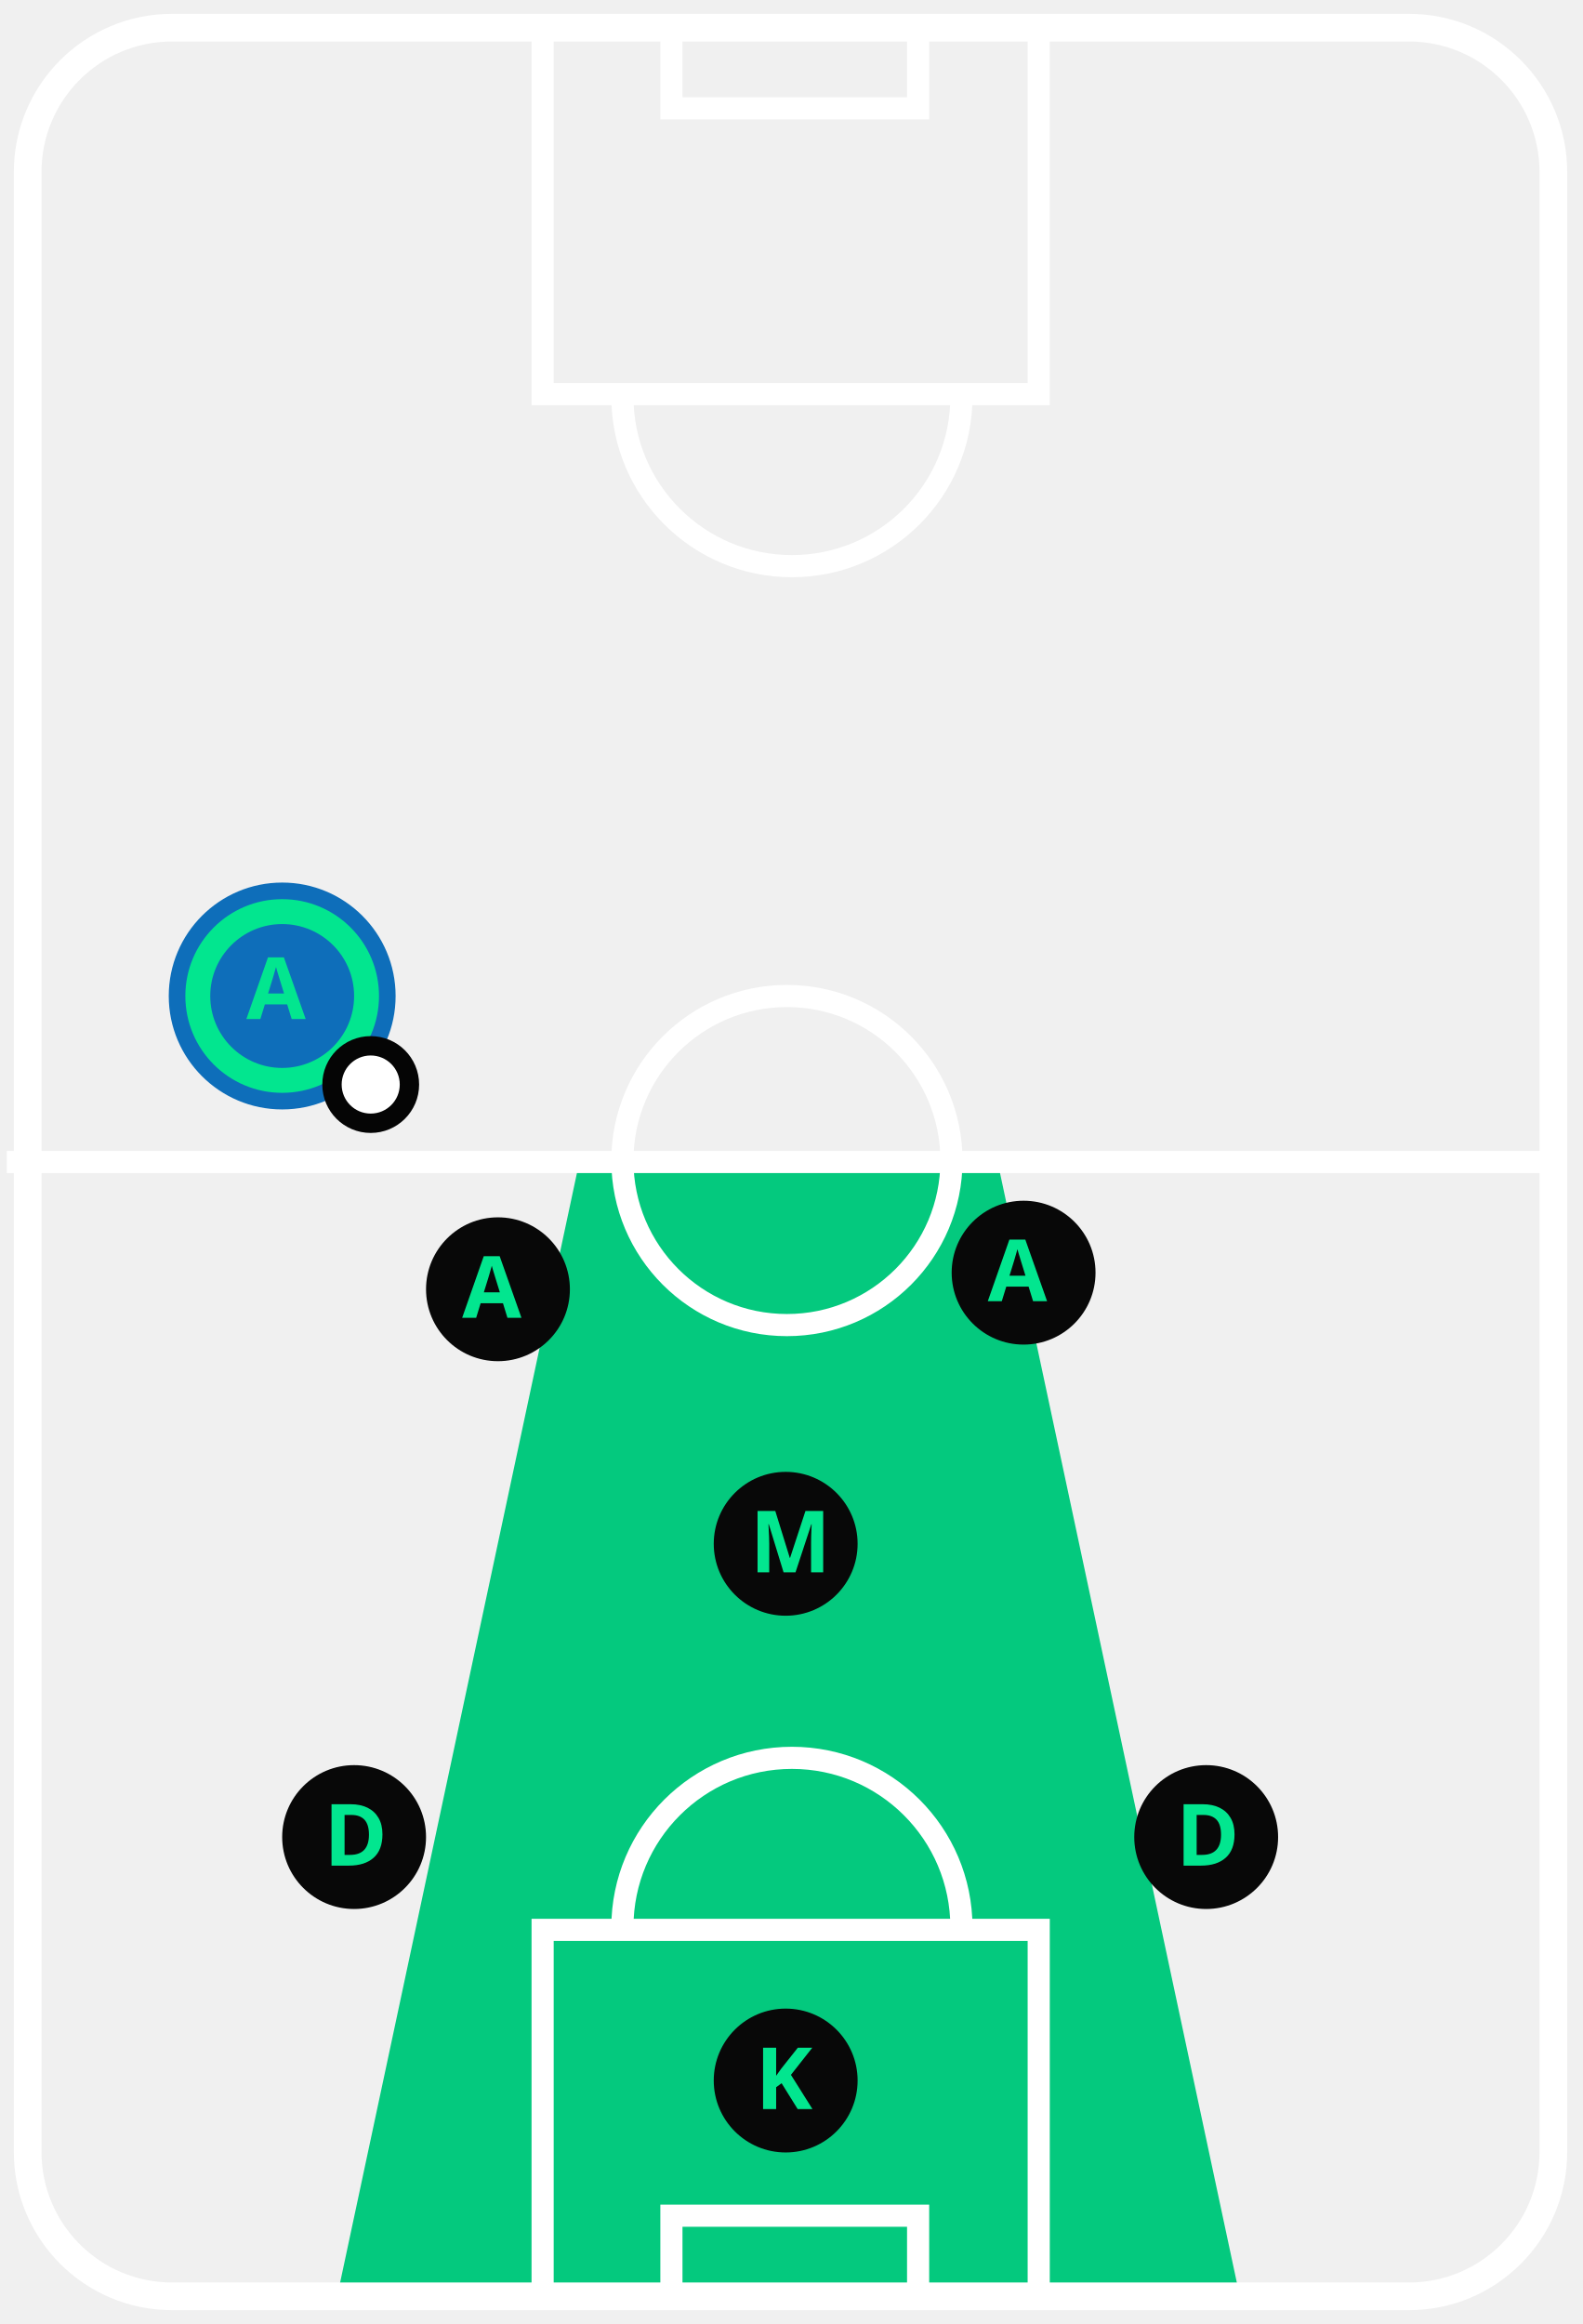
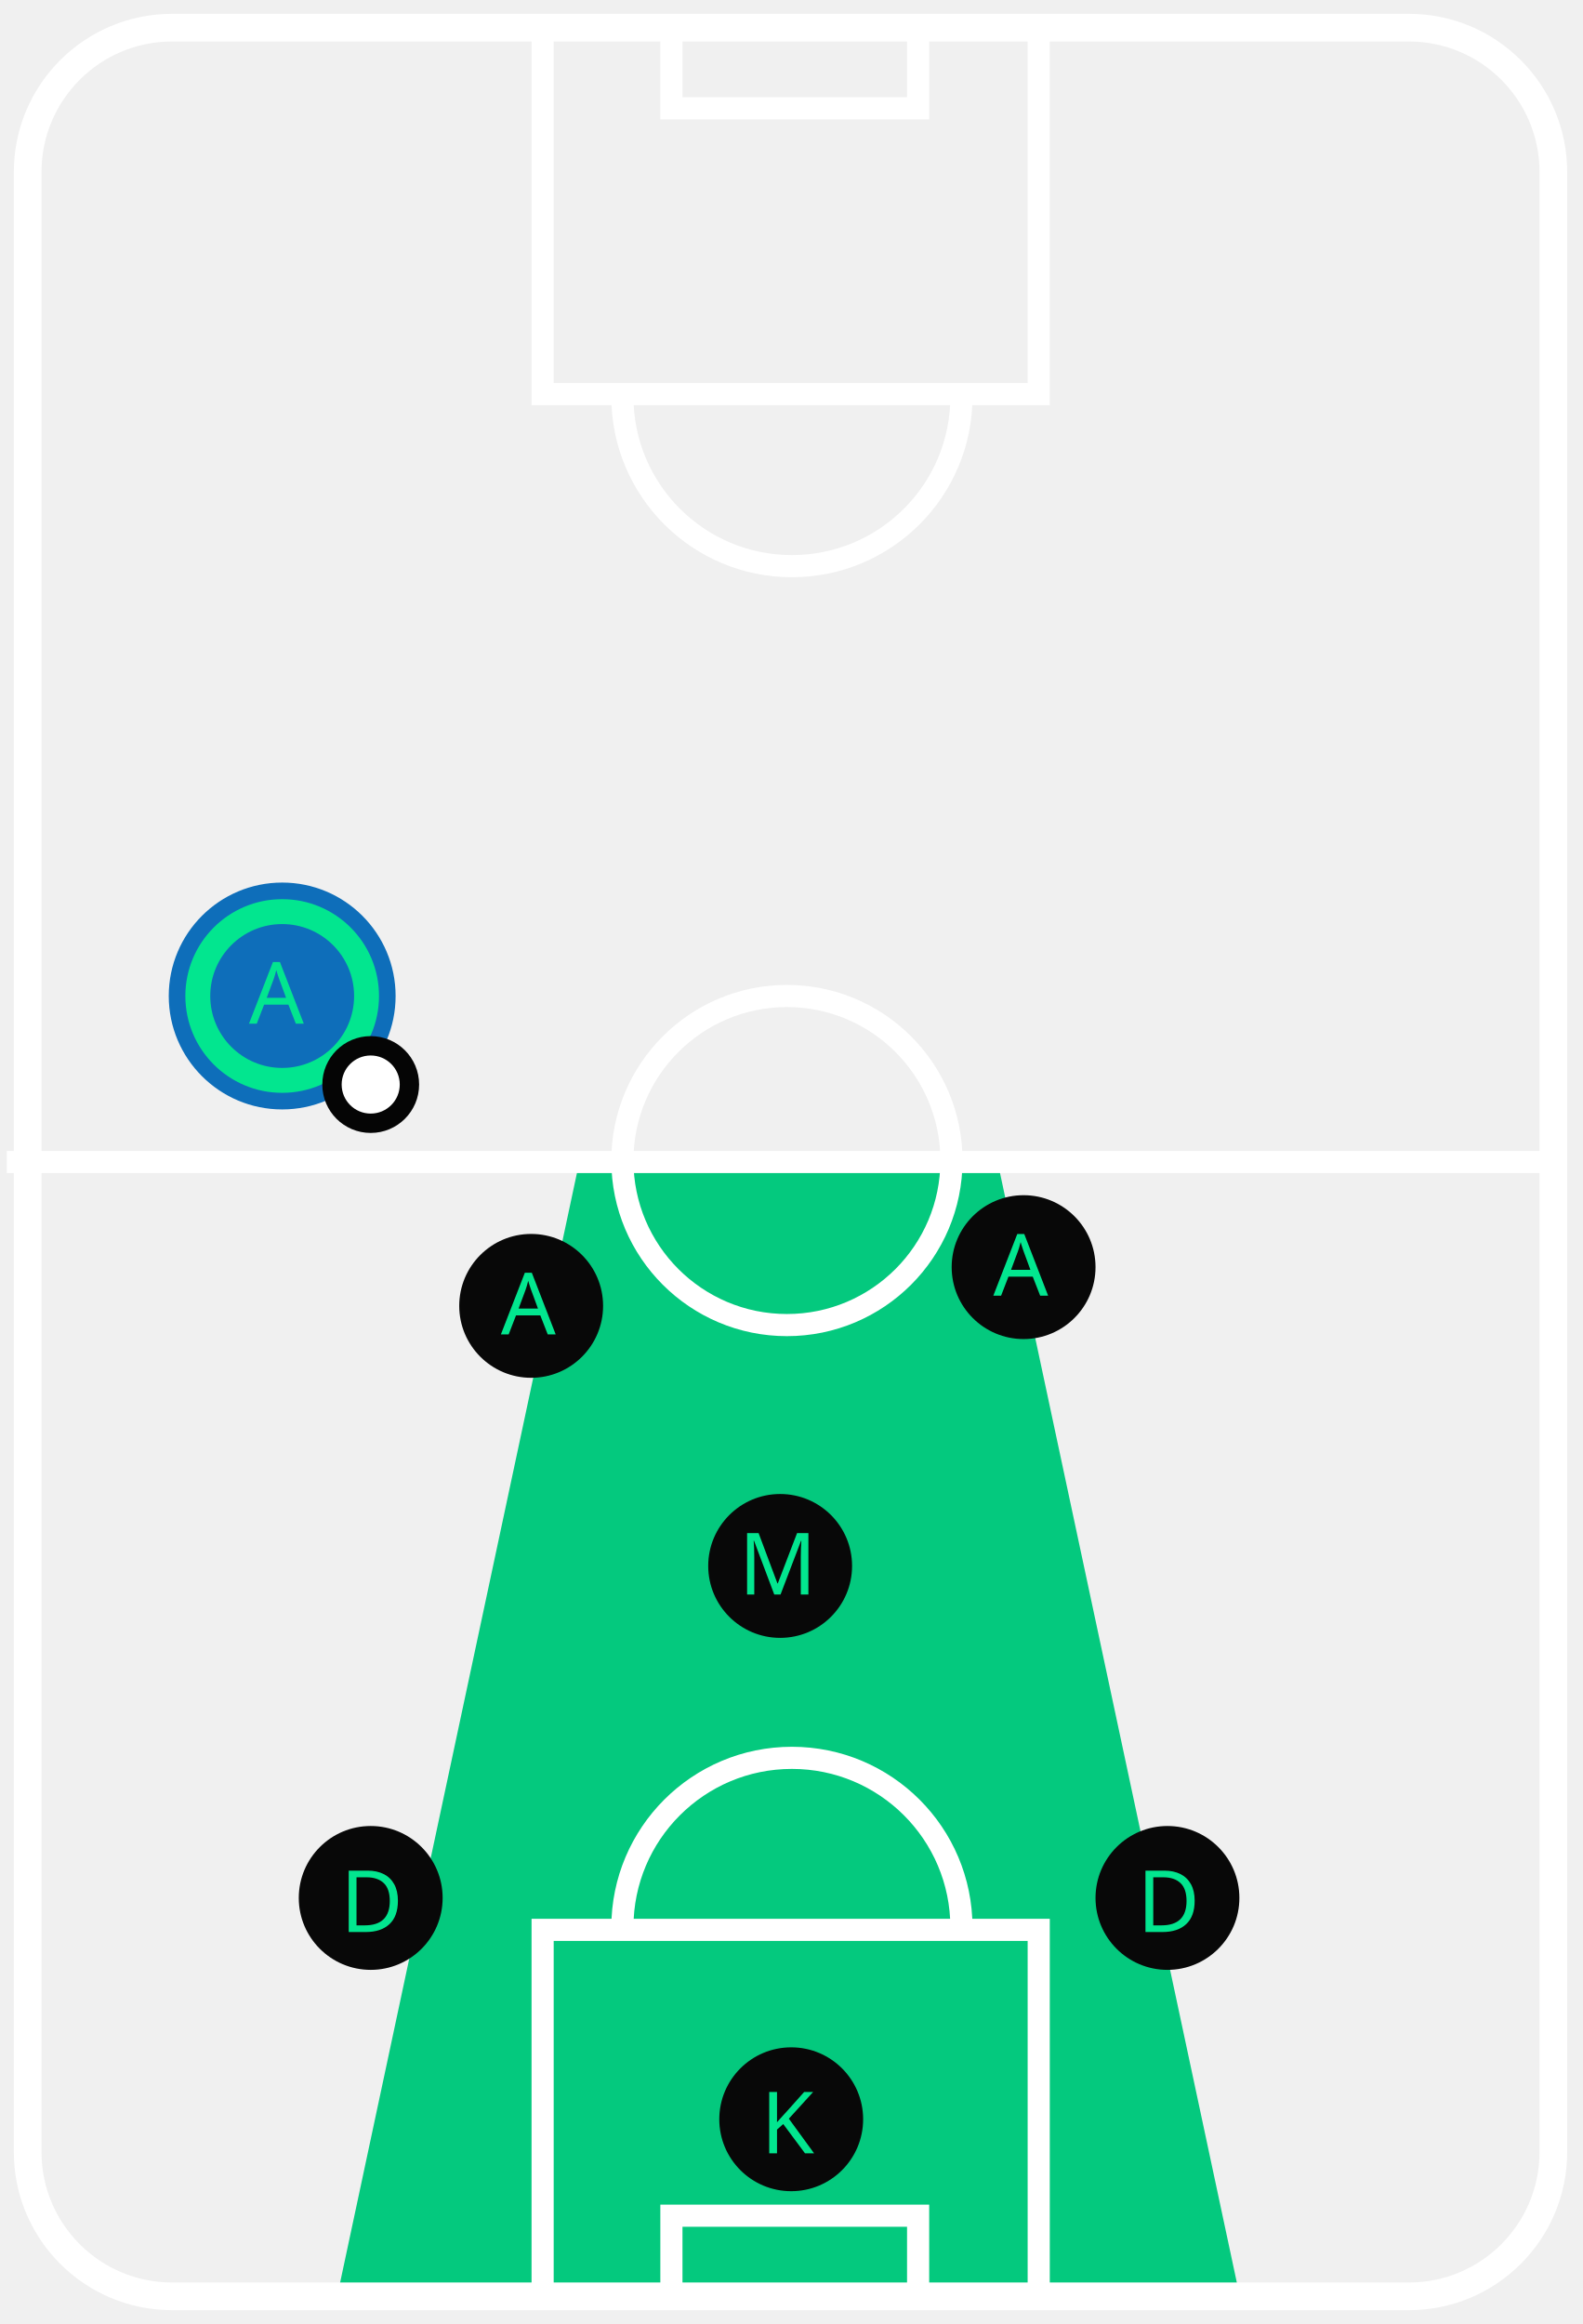
<svg xmlns="http://www.w3.org/2000/svg" width="286px" height="420px" viewBox="0 0 286 420" version="1.1">
  <defs />
  <g id="SEQUENCE" stroke="none" stroke-width="1" fill="none" fill-rule="evenodd">
    <g id="DEFENDING-6" transform="translate(-17, -59)">
      <g id="LAYOUT" transform="translate(20, 64)">
        <path d="M139.817,409.666 L139.817,409.72 L58,409.72 L101.661,205.174 L139.183,205.055 L139.183,205 L177.339,205.12 L221,409.666 L139.817,409.666 Z" id="DANGER-ZONE-DEFEND-mobile" fill="#04C97E" />
        <g id="FIELD-mobile" stroke="#FFFFFF">
          <rect id="TURF" stroke-width="5" fill-opacity="0" fill="#548420" x="2" y="0" width="275.747" height="410" rx="26.1" />
          <g id="CENTER-LINE" transform="translate(0, 175)" stroke-width="4" stroke-linecap="square">
            <path d="M0.225,30 L277.085,30" id="Line" />
            <ellipse id="Oval-1" cx="139.225" cy="29.736" rx="29.737" ry="29.736" />
          </g>
          <g id="GOAL-BOX-ATTACK" transform="translate(95.06969, 1.351648)" stroke-width="4" stroke-linecap="square">
            <path d="M0,0 L0,64.879 L89.663,64.879 L89.663,0" id="Path-2" />
            <path d="M23.278,-3.55271368e-15 L23.278,13.22 L67.866,13.22 L67.866,-3.55271368e-15" id="Path-3" />
            <path d="M75.695,95.967 C75.695,79.046 61.978,65.33 45.057,65.33 C28.136,65.33 14.418,79.046 14.418,95.967" id="Oval-2" transform="translate(45.05673, 80.64835) scale(1, -1) translate(-45.05673, -80.64835) " />
          </g>
          <g id="GOAL-BOX-DEFENSE" transform="translate(140.0697, 360.6484) scale(1, -1) translate(-140.0697, -360.6484) translate(95.06969, 312.6484)" stroke-width="4" stroke-linecap="square">
            <path d="M0,0 L0,64.879 L89.663,64.879 L89.663,0" id="Path-2" />
            <path d="M23.278,-3.55271368e-15 L23.278,13.22 L67.866,13.22 L67.866,-3.55271368e-15" id="Path-3" />
            <path d="M75.695,95.967 C75.695,79.046 61.978,65.33 45.057,65.33 C28.136,65.33 14.418,79.046 14.418,95.967" id="Oval-2" transform="translate(45.05673, 80.64835) scale(1, -1) translate(-45.05673, -80.64835) " />
          </g>
        </g>
-         <g id="PLAYERS" transform="translate(48, 212)">
-           <g id="KEEPER-mobile" transform="translate(78, 146)">
-             <g id="PLAYER-mobile" fill="#080808">
-               <ellipse id="Oval-4-Copy-3" cx="13" cy="13" rx="13" ry="13" />
-             </g>
-             <text id="K" font-family="Gotham" font-size="15.525" font-weight="bold" fill="#02E68F">
-               <tspan x="7.526" y="18.158">K</tspan>
+         <g id="PLAYERS" transform="translate(51, 211)">
+           <g id="KEEPER-mobile-Copy" transform="translate(76, 154)">
+             <ellipse id="PLAYER" fill="#080808" cx="13" cy="13" rx="13" ry="13" />
+             <text id="K" font-family="Graphik" font-size="15.525" font-weight="526" fill="#02E68F">
+               <tspan x="7.526" y="19.158">K</tspan>
            </text>
          </g>
-           <g id="MID-mobile" transform="translate(78, 49)">
-             <g id="PLAYER-mobile" fill="#080808">
-               <ellipse id="Oval-4-Copy-3" cx="13" cy="13" rx="13" ry="13" />
-             </g>
-             <text id="M" font-family="Gotham" font-size="15.525" font-weight="bold" fill="#02E68F">
-               <tspan x="6.526" y="18.158">M</tspan>
+           <g id="ATTACKER-mobile" transform="translate(29, 7)">
+             <ellipse id="PLAYER" fill="#080808" cx="13" cy="13" rx="13" ry="13" />
+             <text id="A" font-family="Graphik" font-size="15.525" font-weight="526" fill="#02E68F">
+               <tspan x="7.526" y="18.158">A</tspan>
            </text>
          </g>
-           <g id="DEFENSE-R-mobile" transform="translate(154, 102)">
-             <g id="PLAYER-mobile" fill="#080808">
-               <ellipse id="Oval-4-Copy-3" cx="13" cy="13" rx="13" ry="13" />
-             </g>
-             <text id="D" font-family="Gotham" font-size="15.525" font-weight="bold" fill="#02E68F">
-               <tspan x="7.526" y="18.158">D</tspan>
+           <g id="MID-mobile" transform="translate(74, 54)">
+             <ellipse id="PLAYER" fill="#080808" cx="13" cy="13" rx="13" ry="13" />
+             <text id="M" font-family="Graphik" font-size="15.525" font-weight="526" fill="#02E68F">
+               <tspan x="5.526" y="18.158">M</tspan>
            </text>
          </g>
-           <g id="ATTACK-R-mobile" transform="translate(121, 0)">
-             <g id="PLAYER-mobile" fill="#080808">
-               <ellipse id="Oval-4-Copy-3" cx="13" cy="13" rx="13" ry="13" />
-             </g>
-             <text id="A" font-family="Gotham" font-size="15.525" font-weight="bold" fill="#02E68F">
-               <tspan x="6.526" y="18.158">A</tspan>
+           <g id="DEFENDER-mobile" transform="translate(0, 114)">
+             <ellipse id="PLAYER" fill="#080808" cx="13" cy="13" rx="13" ry="13" />
+             <text id="D" font-family="Graphik" font-size="15.525" font-weight="526" fill="#02E68F">
+               <tspan x="7.526" y="19.158">D</tspan>
            </text>
          </g>
-           <g id="ATTACK-L-mobile" transform="translate(26, 3)">
-             <g id="PLAYER-mobile" fill="#080808">
-               <ellipse id="Oval-4-Copy-3" cx="13" cy="13" rx="13" ry="13" />
-             </g>
-             <text id="A" font-family="Gotham" font-size="15.525" font-weight="bold" fill="#02E68F">
-               <tspan x="6.526" y="18.158">A</tspan>
+           <g id="DEFENDER-mobile-Copy" transform="translate(144, 114)">
+             <ellipse id="PLAYER" fill="#080808" cx="13" cy="13" rx="13" ry="13" />
+             <text id="D" font-family="Graphik" font-size="15.525" font-weight="526" fill="#02E68F">
+               <tspan x="7.526" y="19.158">D</tspan>
            </text>
          </g>
-           <g id="DEFENSE-L-mobile" transform="translate(0, 102)">
-             <g id="PLAYER-mobile" fill="#080808">
-               <ellipse id="Oval-4-Copy-3" cx="13" cy="13" rx="13" ry="13" />
-             </g>
-             <text id="D" font-family="Gotham" font-size="15.525" font-weight="bold" fill="#02E68F">
-               <tspan x="7.526" y="18.158">D</tspan>
+           <g id="ATTACKER-mobile-Copy" transform="translate(118, 0)">
+             <ellipse id="PLAYER" fill="#080808" cx="13" cy="13" rx="13" ry="13" />
+             <text id="A" font-family="Graphik" font-size="15.525" font-weight="526" fill="#02E68F">
+               <tspan x="7.526" y="18.158">A</tspan>
            </text>
          </g>
        </g>
        <g id="OPPONENTS" transform="translate(29, 156)">
          <circle id="Oval-25" stroke="#0E6EBA" stroke-width="3" fill="#02E68F" cx="19" cy="19" r="19" />
-           <g id="OPPONENT-ATTACK-R-mobile" transform="translate(6, 6)">
-             <g id="PLAYER-mobile" fill="#0E6EBA">
-               <ellipse id="Oval-4-Copy-3" cx="13" cy="13" rx="13" ry="13" />
-             </g>
-             <text id="A" font-family="Gotham" font-size="15.525" font-weight="bold" fill="#02E68F">
-               <tspan x="6.526" y="17.158">A</tspan>
+           <g id="OPPONENT-ATTACKER-mobile" transform="translate(6, 6)">
+             <ellipse id="PLAYER" fill="#0E6EBA" cx="13" cy="13" rx="13" ry="13" />
+             <text id="A" font-family="Graphik" font-size="15.525" font-weight="526" fill="#02E68F">
+               <tspan x="7" y="18">A</tspan>
            </text>
          </g>
        </g>
        <g id="BALL-mobile" transform="translate(57, 184)" stroke="#050505" stroke-width="3.5" fill="#FFFFFF">
          <ellipse id="Oval-5" cx="7" cy="7" rx="7" ry="7" />
        </g>
      </g>
    </g>
  </g>
</svg>
